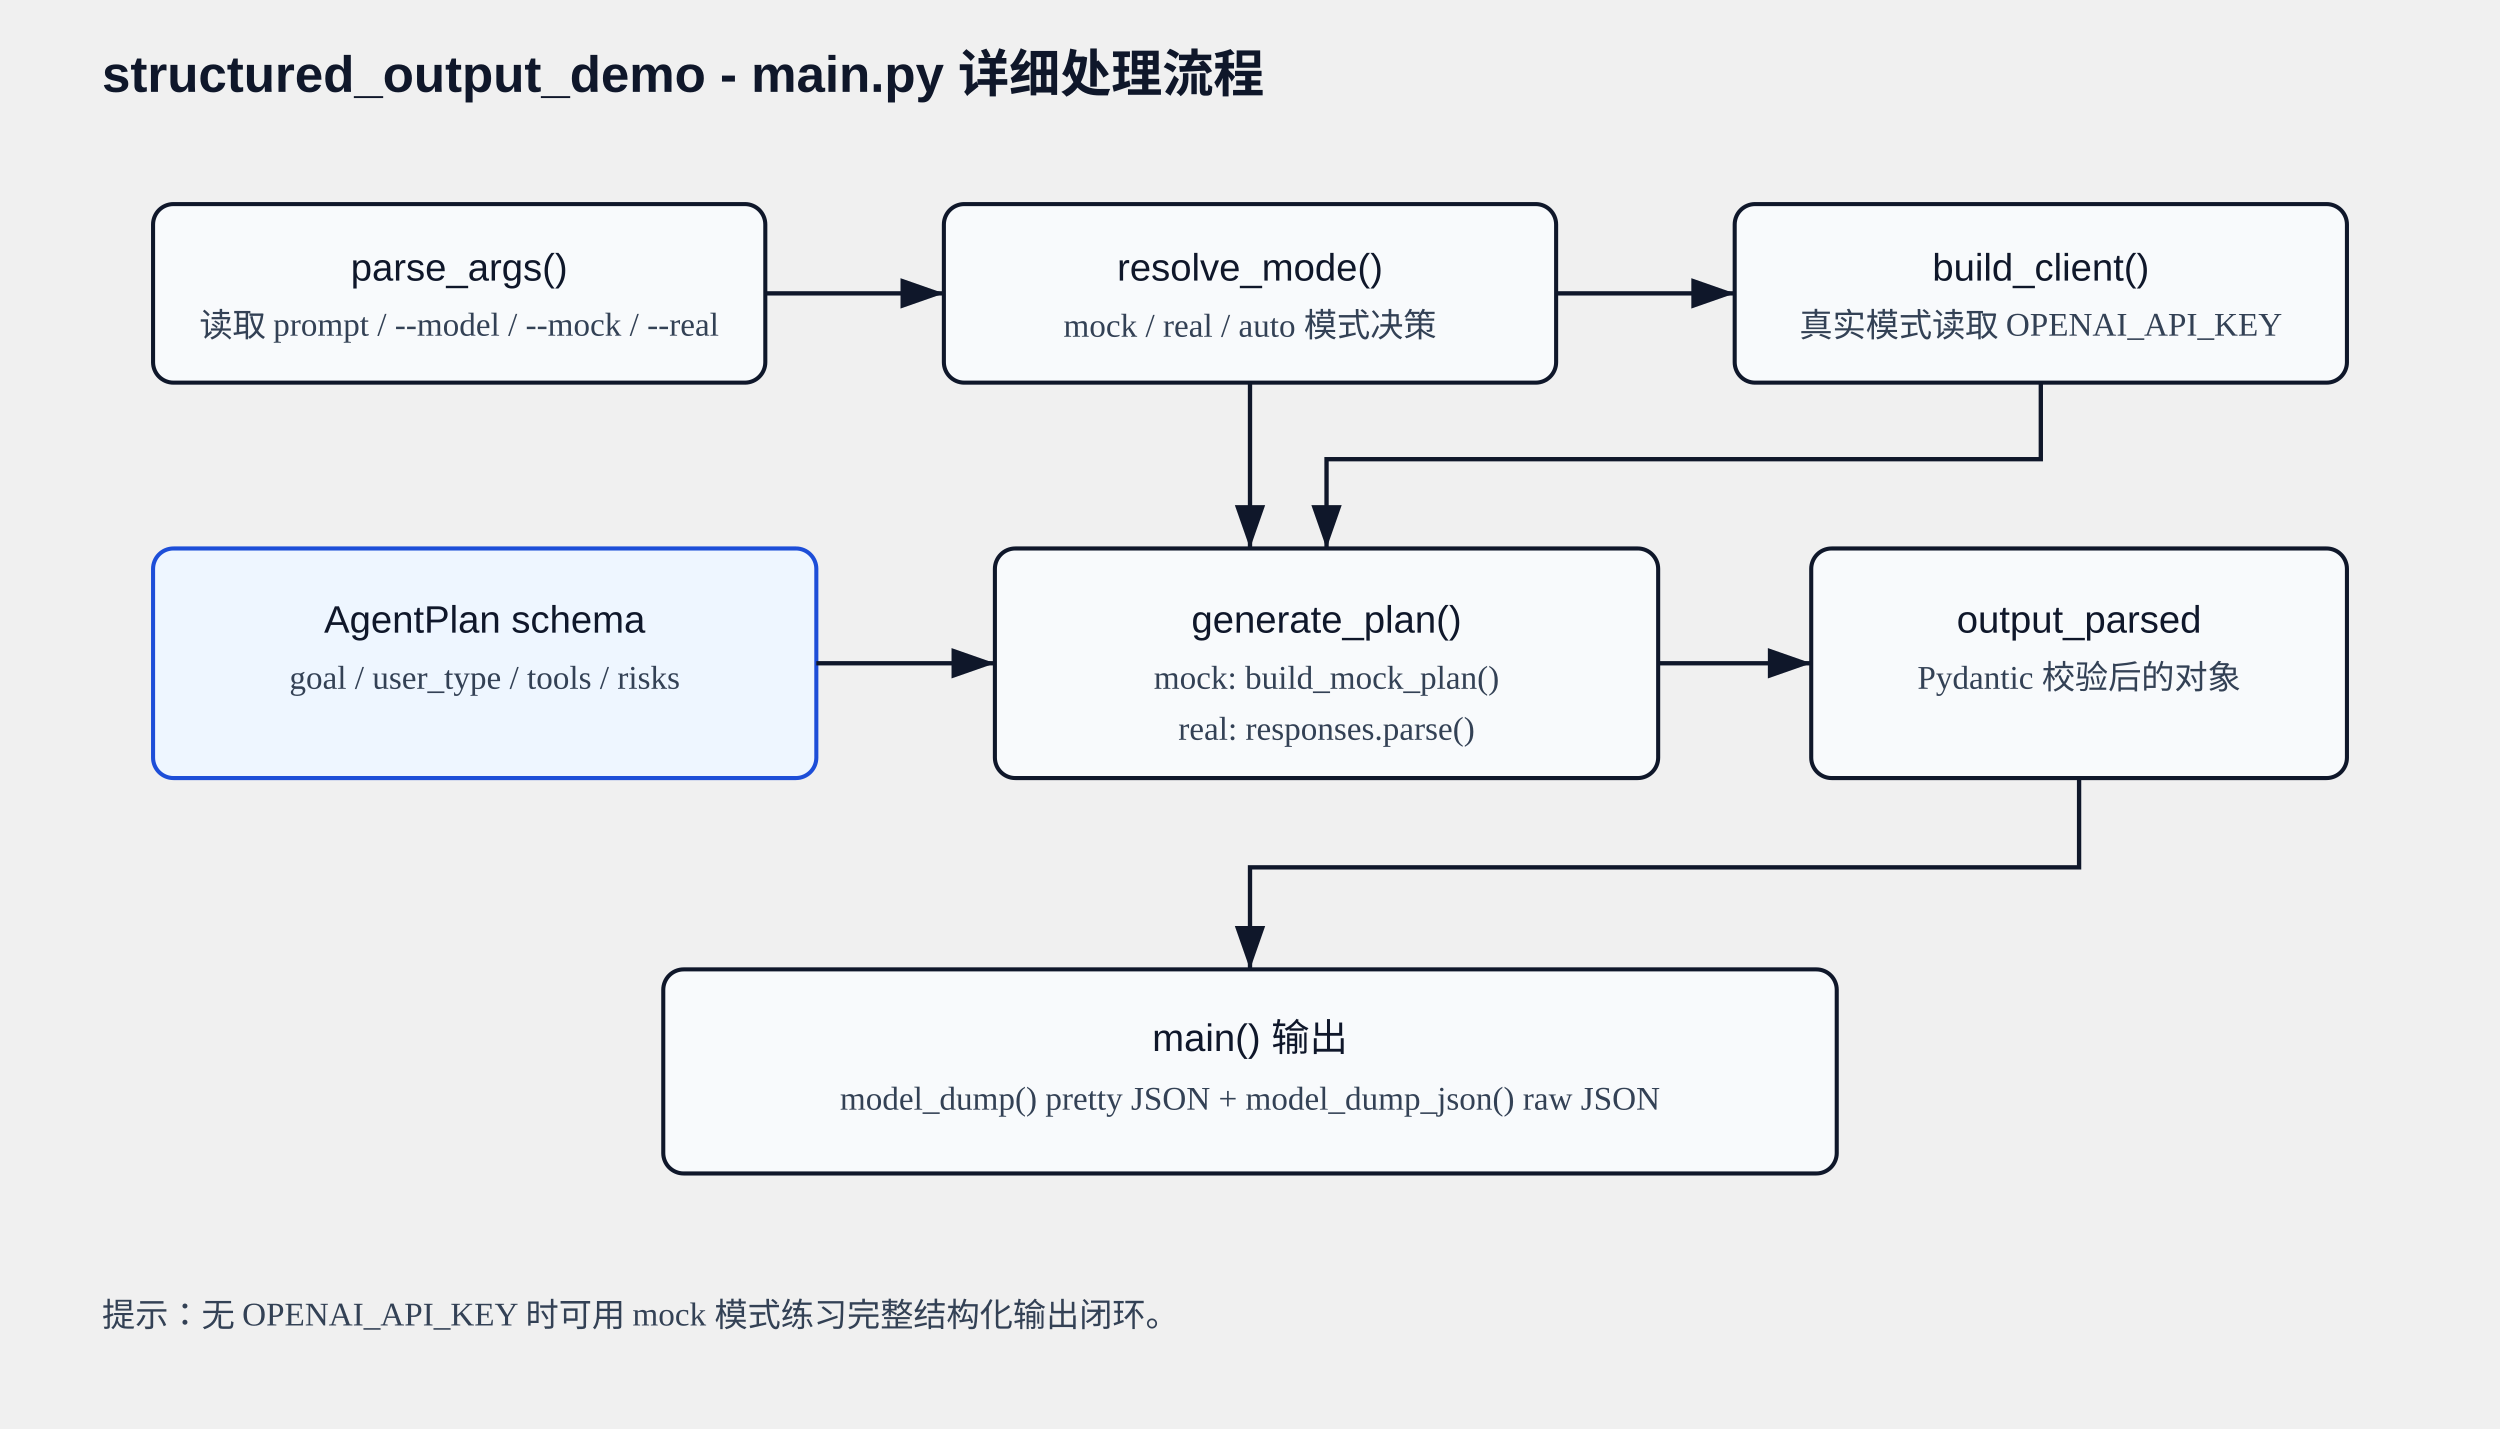
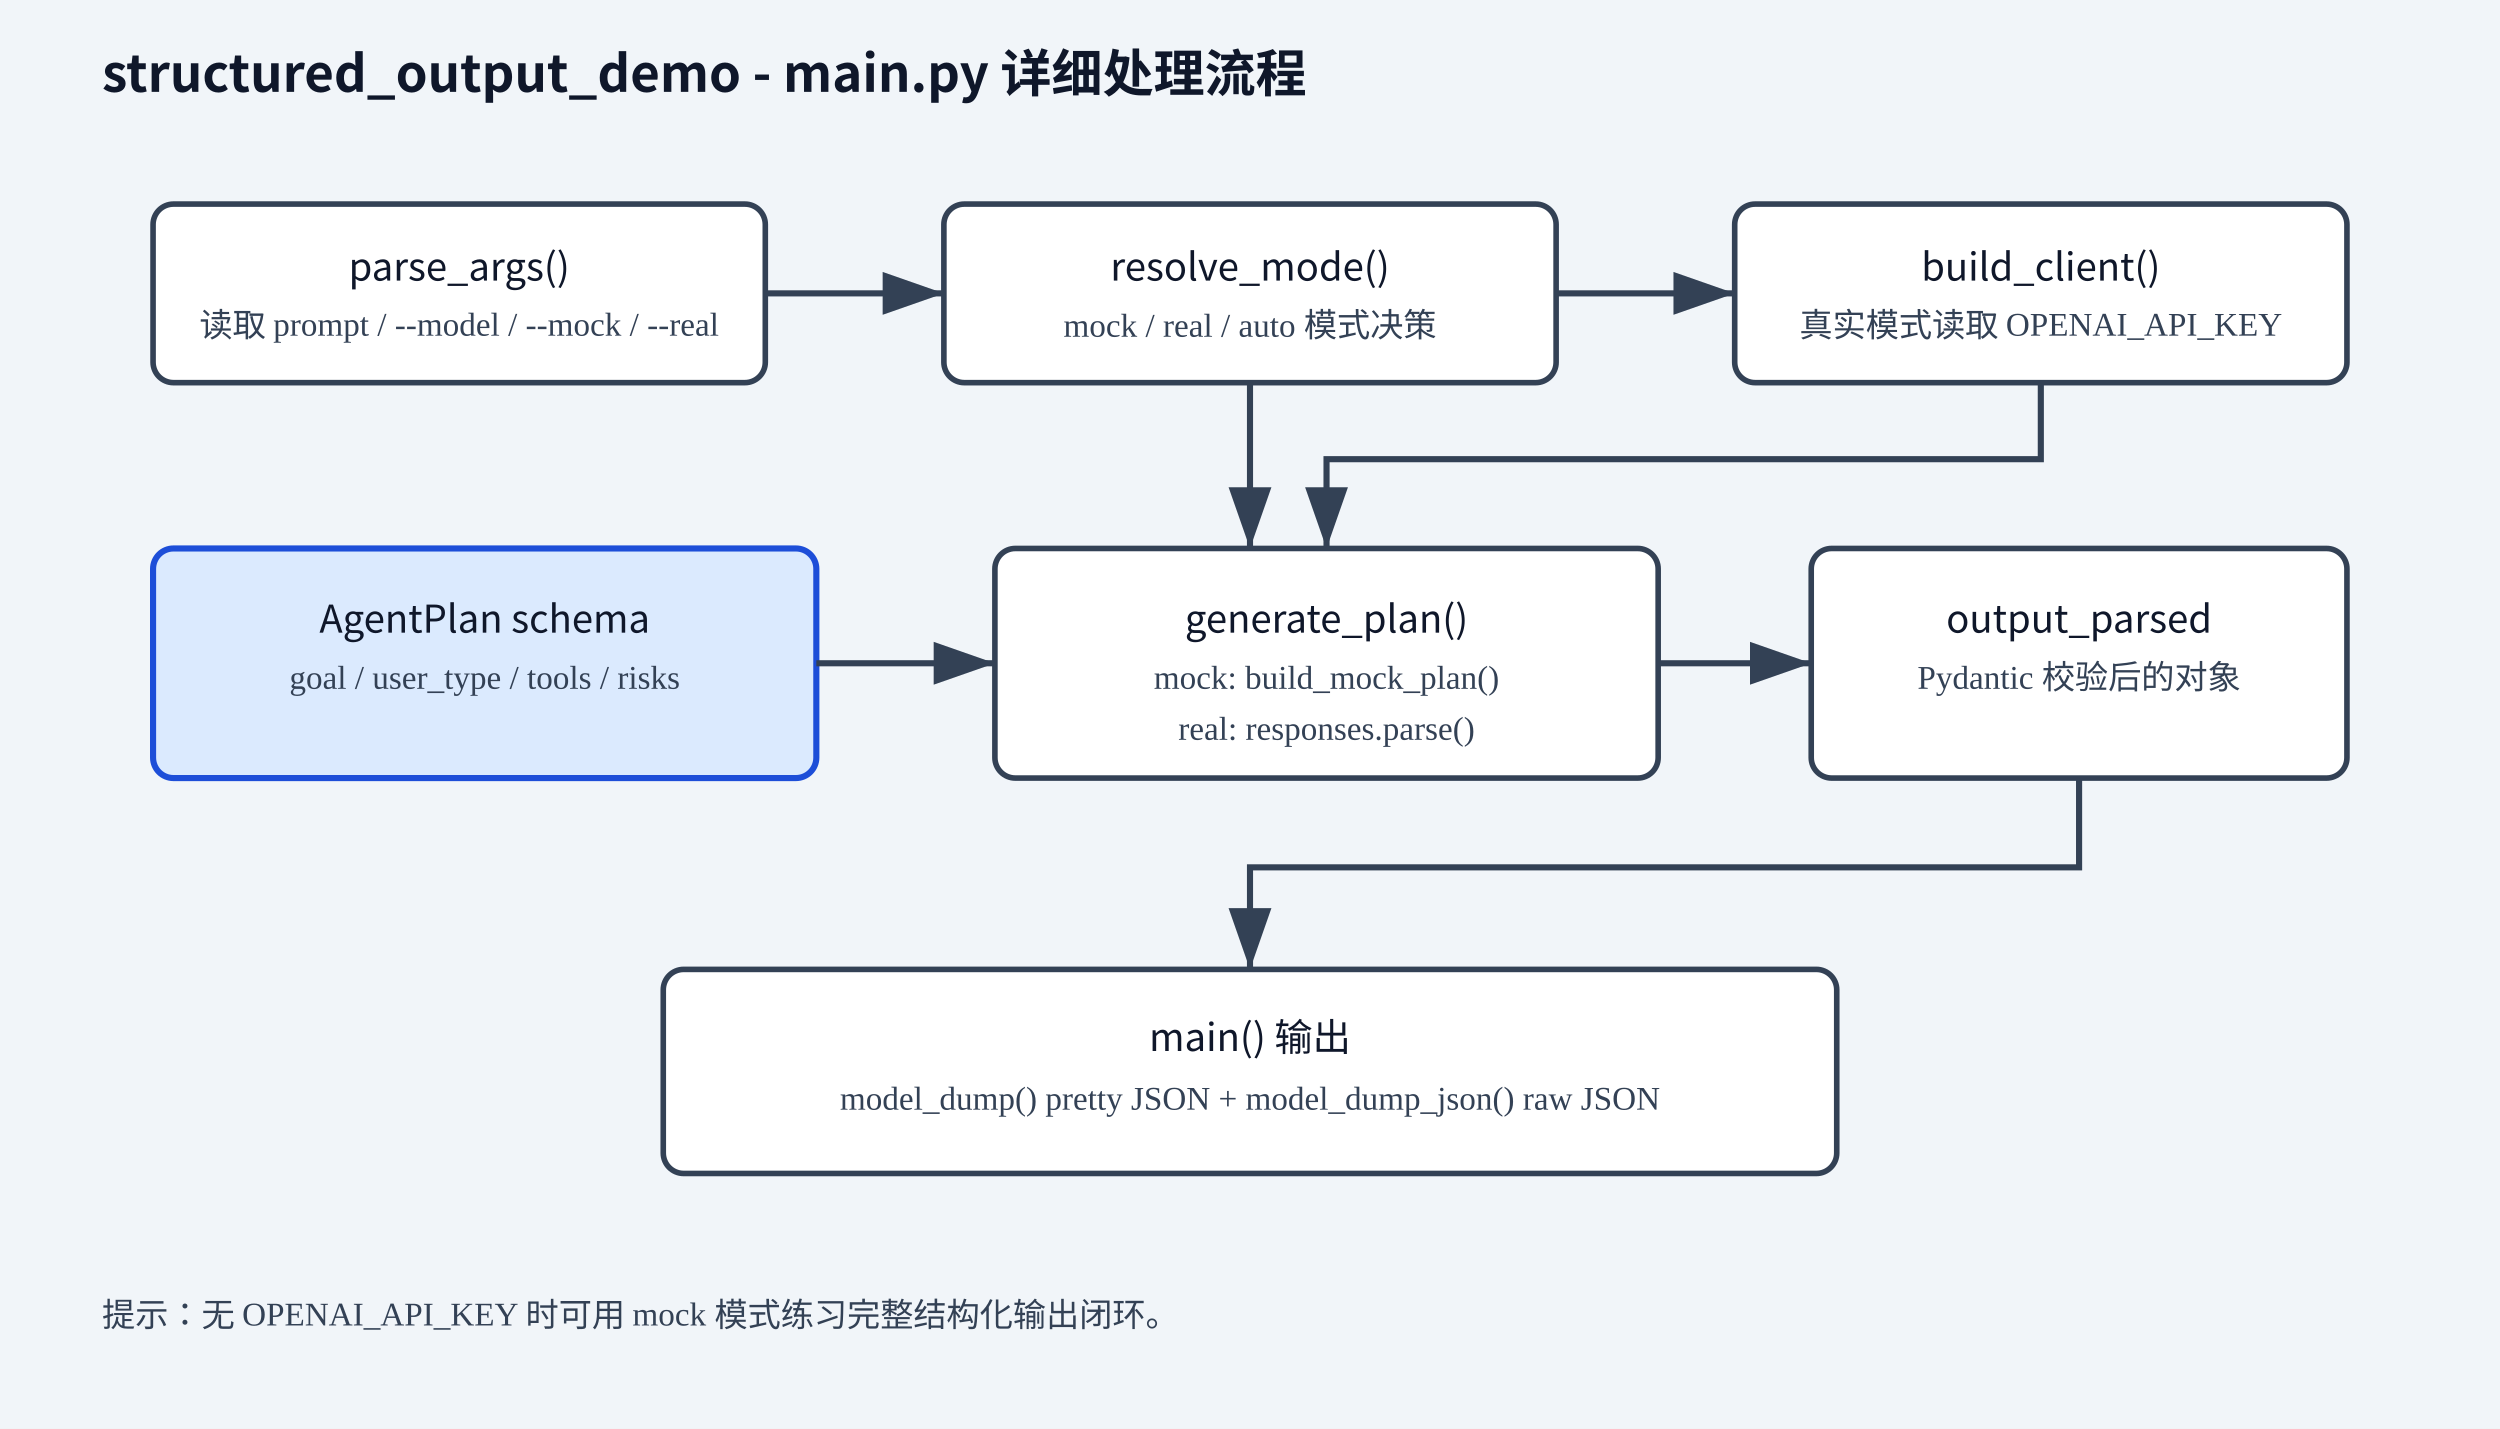
<svg xmlns="http://www.w3.org/2000/svg" width="980" height="560" viewBox="0 0 980 560">
  <style>
-     .box { fill:#f8fafc; stroke:#0f172a; stroke-width:1.6; rx:8; }
-     .schema { fill:#eef6ff; stroke:#1d4ed8; stroke-width:1.6; rx:8; }
-     .text { font-family: Arial, Helvetica, sans-serif; font-size:15px; fill:#0f172a; }
-     .small { font-size:13px; fill:#334155; }
+     .canvas { fill:#f1f5f9; }
+     .box { fill:#ffffff; stroke:#334155; stroke-width:2.2; rx:8; }
+     .schema { fill:#dbeafe; stroke:#1d4ed8; stroke-width:2.4; rx:8; }
+     .text { font-family:"Noto Sans CJK SC","Microsoft YaHei",Arial,sans-serif; font-size:15px; fill:#0f172a; }
+     .small { font-size:13px; fill:#334155; font-weight:500; }
    .title { font-weight:700; font-size:20px; }
-     .arrow { stroke:#0f172a; stroke-width:1.7; fill:none; marker-end:url(#arrowhead); }
+     .arrow { stroke:#334155; stroke-width:2.4; fill:none; marker-end:url(#arrowhead); }
  </style>
  <defs>
    <marker id="arrowhead" markerWidth="10" markerHeight="7" refX="10" refY="3.5" orient="auto">
-       <polygon points="0 0, 10 3.5, 0 7" fill="#0f172a" />
+       <polygon points="0 0, 10 3.5, 0 7" fill="#334155" />
    </marker>
  </defs>
+   <rect width="980" height="560" class="canvas" />
  <text x="40" y="36" class="text title">structured_output_demo - main.py 详细处理流程</text>
  <rect x="60" y="80" width="240" height="70" class="box" />
  <text x="180" y="110" text-anchor="middle" class="text">parse_args()</text>
  <text x="180" y="132" text-anchor="middle" class="small">读取 prompt / --model / --mock / --real</text>
  <rect x="370" y="80" width="240" height="70" class="box" />
  <text x="490" y="110" text-anchor="middle" class="text">resolve_mode()</text>
  <text x="490" y="132" text-anchor="middle" class="small">mock / real / auto 模式决策</text>
  <rect x="680" y="80" width="240" height="70" class="box" />
  <text x="800" y="110" text-anchor="middle" class="text">build_client()</text>
  <text x="800" y="132" text-anchor="middle" class="small">真实模式读取 OPENAI_API_KEY</text>
  <rect x="60" y="215" width="260" height="90" class="schema" />
  <text x="190" y="248" text-anchor="middle" class="text">AgentPlan schema</text>
  <text x="190" y="270" text-anchor="middle" class="small">goal / user_type / tools / risks</text>
  <rect x="390" y="215" width="260" height="90" class="box" />
  <text x="520" y="248" text-anchor="middle" class="text">generate_plan()</text>
  <text x="520" y="270" text-anchor="middle" class="small">mock: build_mock_plan()</text>
  <text x="520" y="290" text-anchor="middle" class="small">real: responses.parse()</text>
  <rect x="710" y="215" width="210" height="90" class="box" />
  <text x="815" y="248" text-anchor="middle" class="text">output_parsed</text>
  <text x="815" y="270" text-anchor="middle" class="small">Pydantic 校验后的对象</text>
  <rect x="260" y="380" width="460" height="80" class="box" />
  <text x="490" y="412" text-anchor="middle" class="text">main() 输出</text>
  <text x="490" y="435" text-anchor="middle" class="small">model_dump() pretty JSON + model_dump_json() raw JSON</text>
  <path d="M300 115 L370 115" class="arrow" />
  <path d="M610 115 L680 115" class="arrow" />
  <path d="M800 150 L800 180 L520 180 L520 215" class="arrow" />
  <path d="M320 260 L390 260" class="arrow" />
  <path d="M650 260 L710 260" class="arrow" />
  <path d="M815 305 L815 340 L490 340 L490 380" class="arrow" />
  <path d="M490 150 L490 215" class="arrow" />
  <text x="40" y="520" class="small">提示：无 OPENAI_API_KEY 时可用 mock 模式练习完整结构化输出闭环。</text>
</svg>
